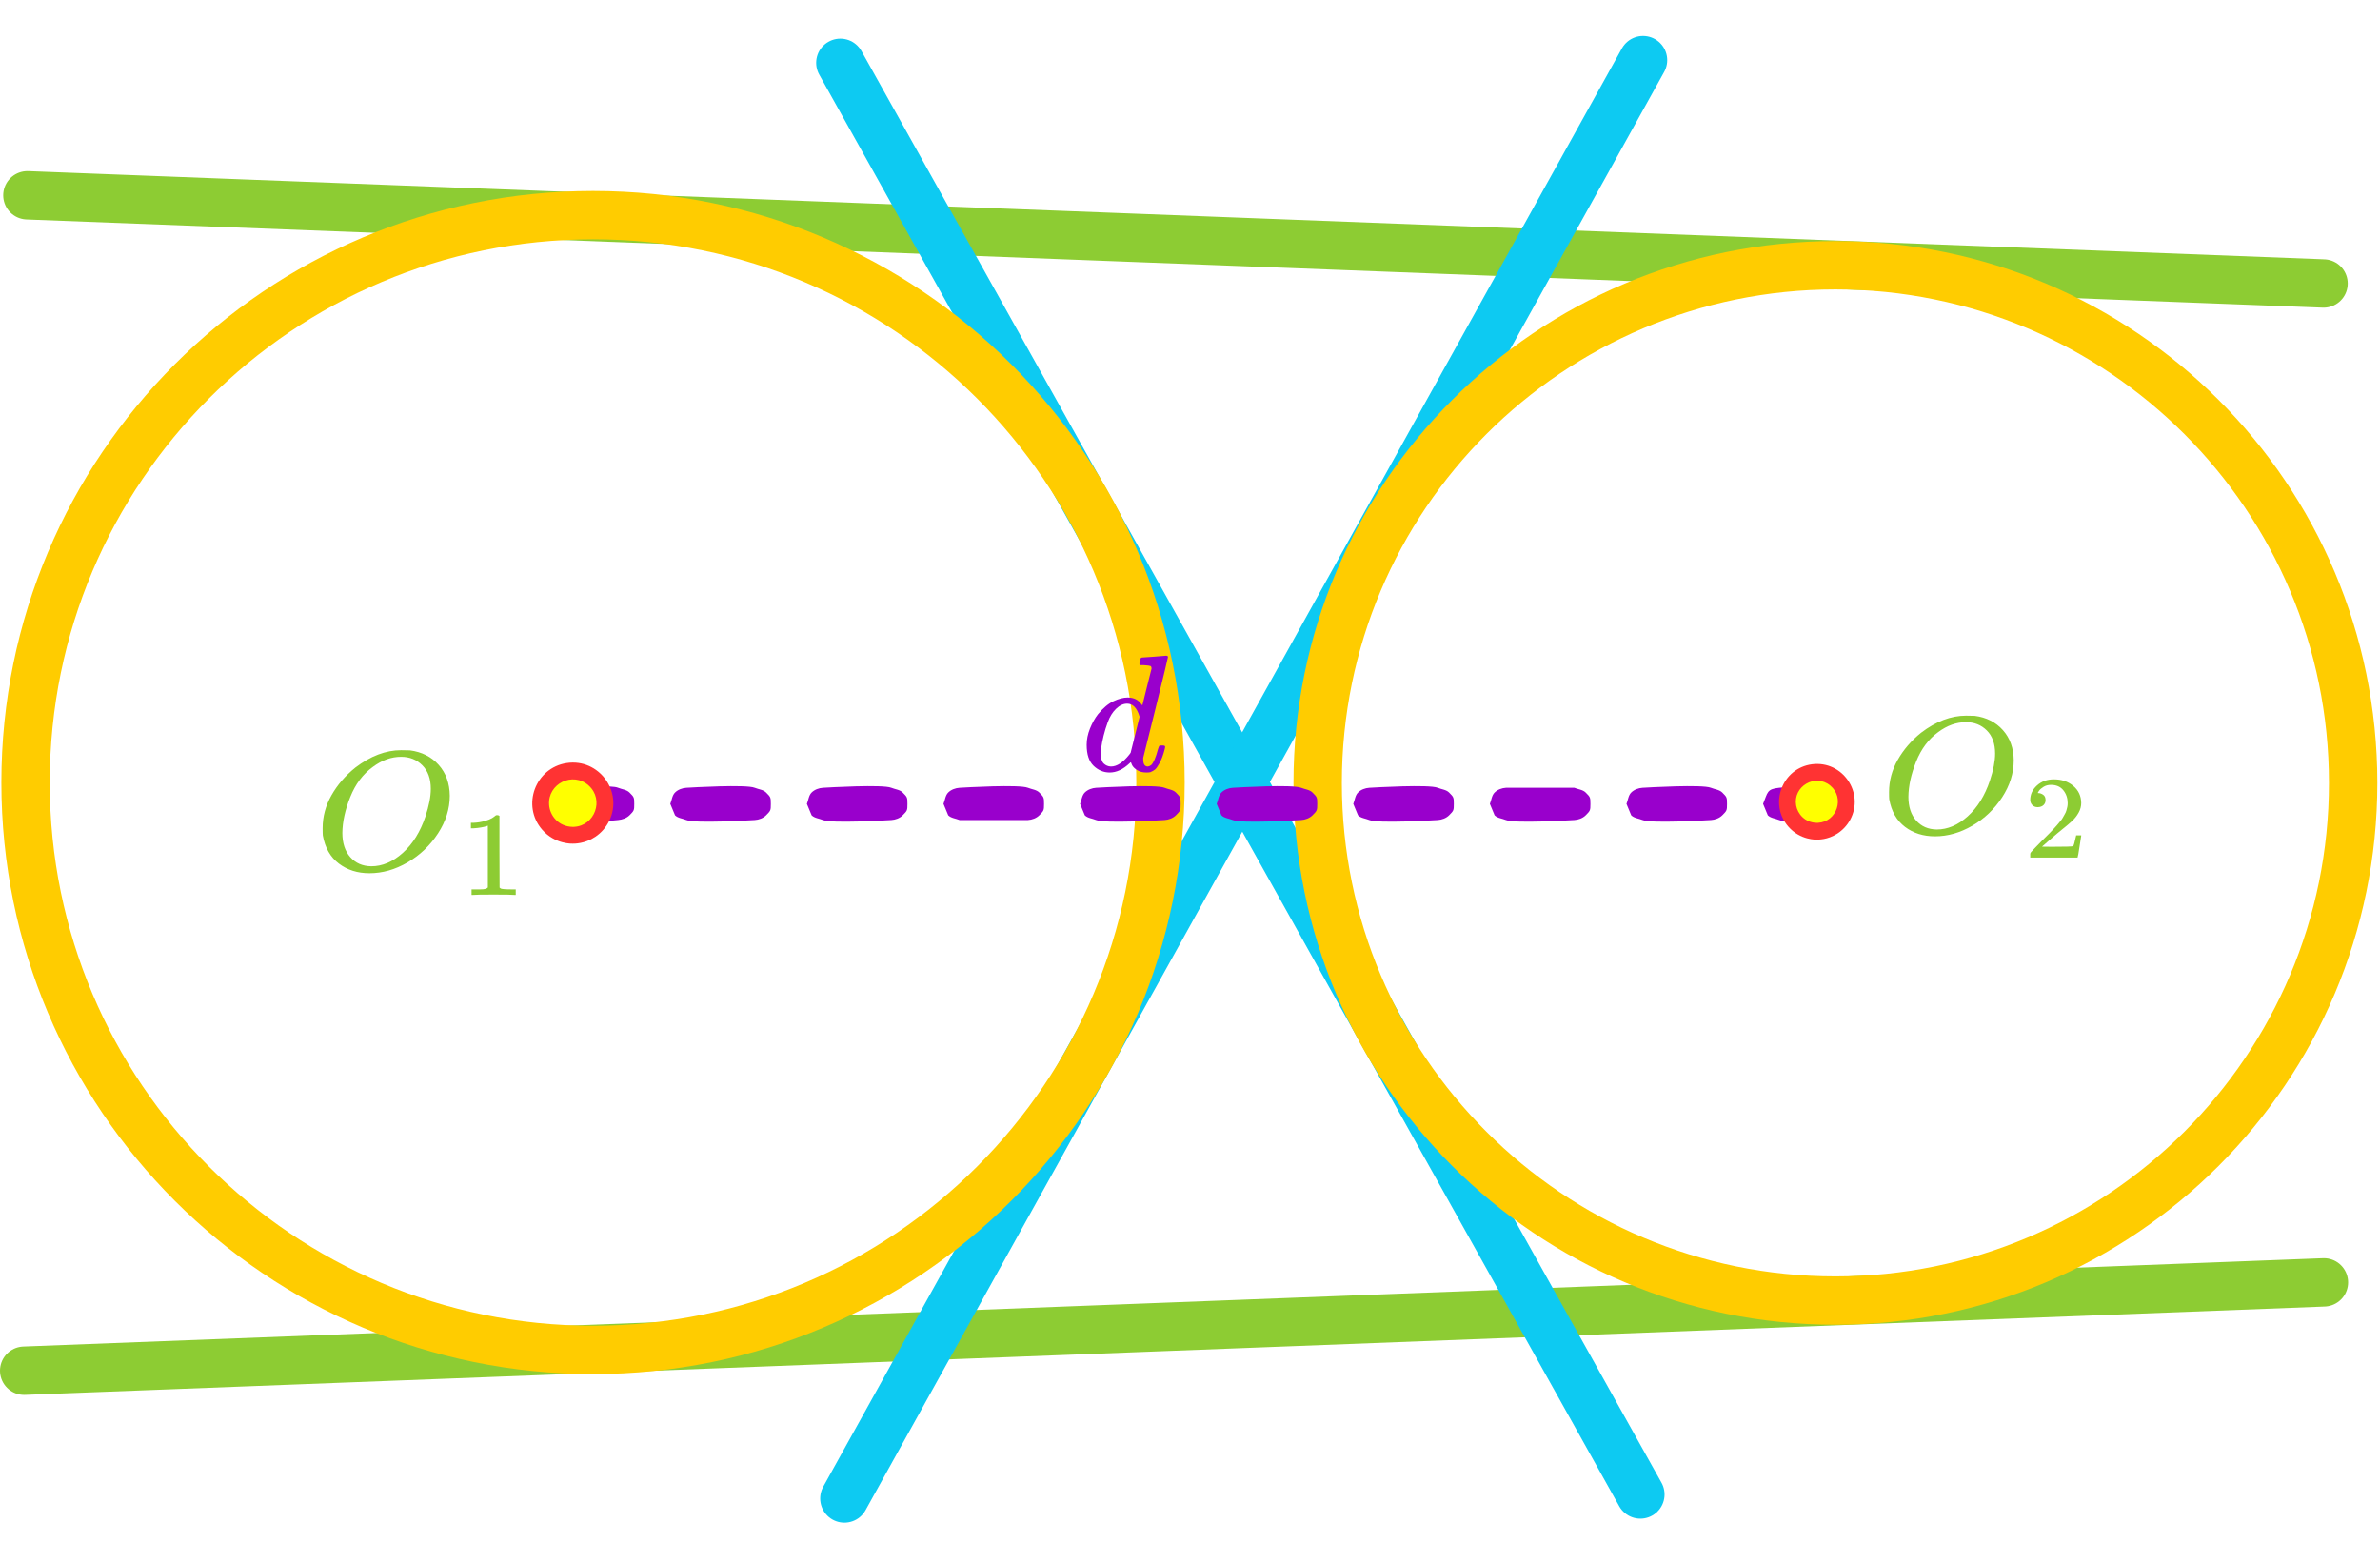
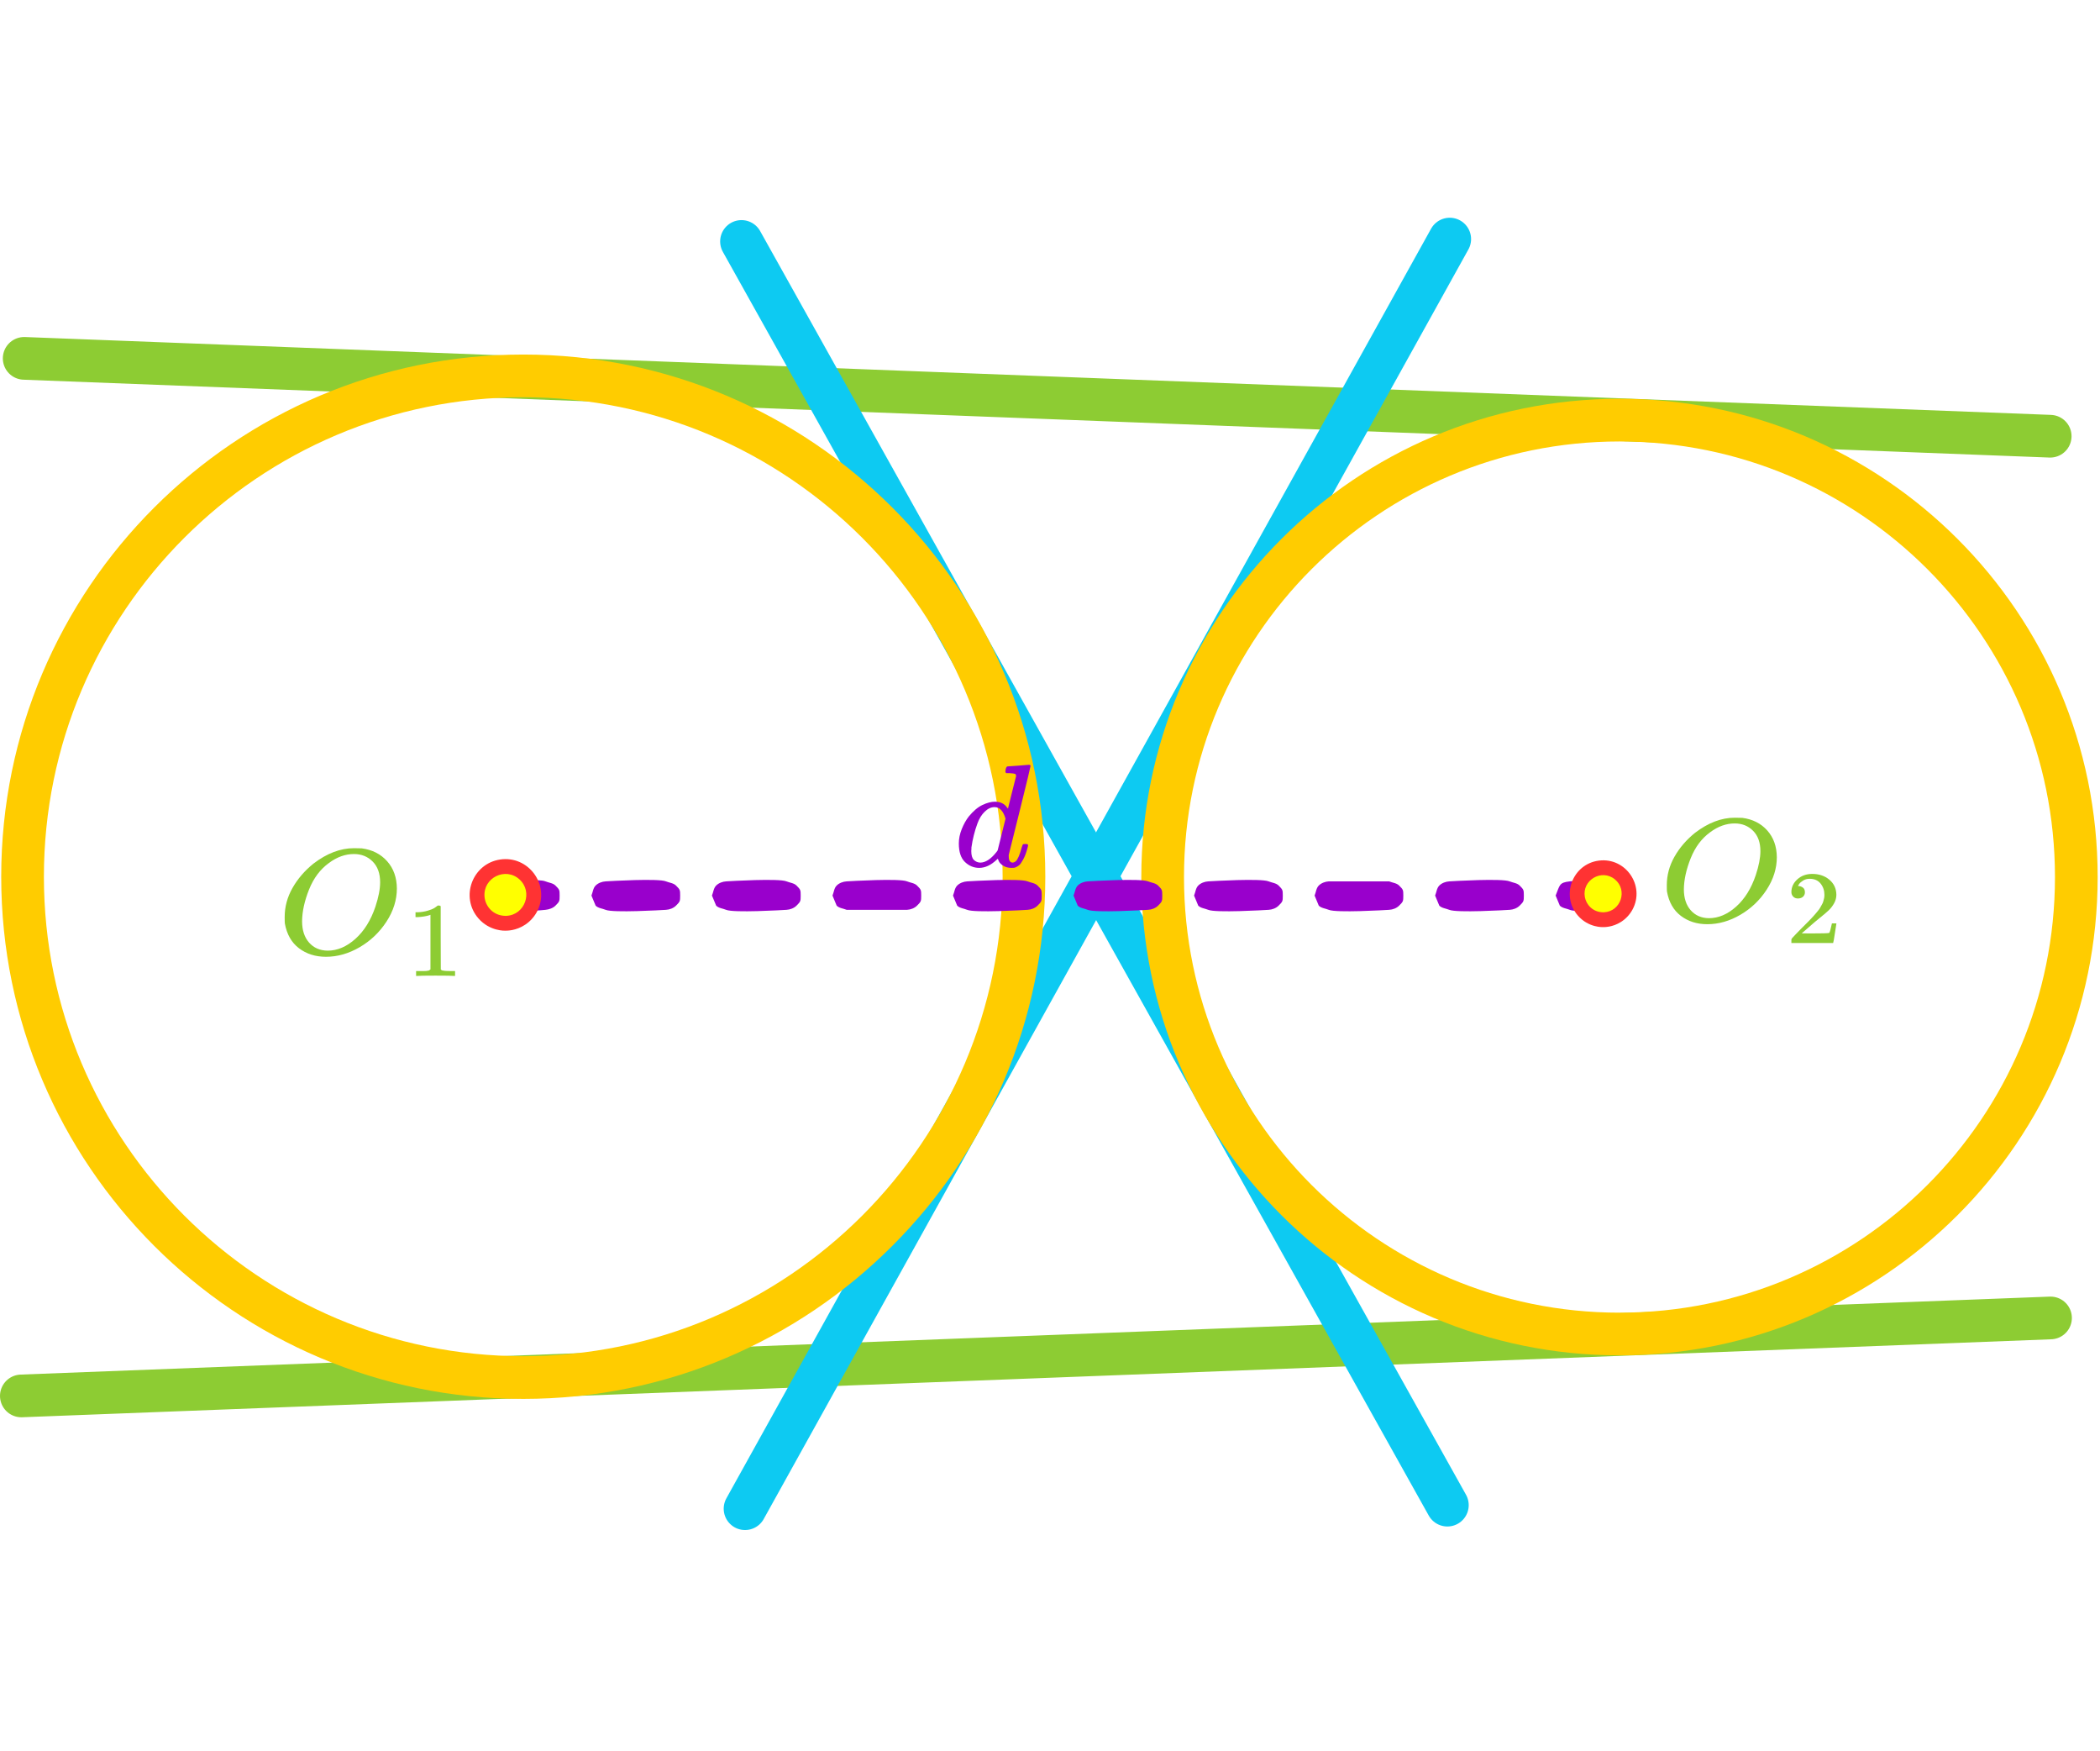
- <svg xmlns="http://www.w3.org/2000/svg" width="256" height="168" viewBox="0 0 615 385" version="1.1" xml:space="preserve" style="fill-rule:evenodd;clip-rule:evenodd;stroke-linecap:round;stroke-linejoin:round;stroke-miterlimit:1.5;">
+ <svg xmlns="http://www.w3.org/2000/svg" width="168" height="140" viewBox="0 0 615 385" version="1.1" xml:space="preserve" style="fill-rule:evenodd;clip-rule:evenodd;stroke-linecap:round;stroke-linejoin:round;stroke-miterlimit:1.5;">
  <path d="M15.455,982.924l594.261,-22.829" style="fill:none;stroke:#8dcc33;stroke-width:12.5px;" />
  <path d="M6.25,344.952l594.261,-22.829" style="fill:none;stroke:#8dcc33;stroke-width:12.5px;" />
  <path d="M-694.843,-337.992l783.852,-0" style="fill:none;stroke:#8dcc33;stroke-width:12.5px;" />
  <path d="M464.067,-362.406l783.852,-0" style="fill:none;stroke:#8dcc33;stroke-width:12.5px;" />
  <path d="M7.079,41.174l593.336,22.794" style="fill:none;stroke:#8dcc33;stroke-width:12.5px;" />
  <path d="M16.284,679.146l593.336,22.794" style="fill:none;stroke:#8dcc33;stroke-width:12.5px;" />
  <path d="M423.873,376.931l-206.721,-369.989" style="fill:none;stroke:#0dcaf2;stroke-width:12.5px;" />
  <path d="M218.19,377.969l206.375,-371.719" style="fill:none;stroke:#0dcaf2;stroke-width:12.5px;" />
  <g>
    <g>
      <path id="MJX-82-TEX-I-1D442" d="M116.227,196.369c0,3.357 -1.015,6.598 -3.047,9.721c-2.032,3.124 -4.651,5.62 -7.857,7.489c-3.206,1.868 -6.492,2.803 -9.856,2.803c-3.08,-0 -5.714,-0.832 -7.905,-2.497c-2.19,-1.664 -3.571,-4.087 -4.142,-7.269c-0.032,-0.234 -0.048,-0.861 -0.048,-1.883c0,-2.978 0.762,-5.81 2.286,-8.496c1.523,-2.686 3.571,-5.065 6.142,-7.138c3.936,-3.007 7.889,-4.511 11.857,-4.511c1.206,0 1.968,0.015 2.285,0.044c3.079,0.409 5.555,1.664 7.428,3.766c1.873,2.102 2.826,4.759 2.857,7.971Zm-4.904,-1.796c-0,-2.598 -0.73,-4.627 -2.19,-6.087c-1.461,-1.46 -3.286,-2.19 -5.476,-2.19c-2.54,0 -4.984,0.876 -7.333,2.628c-2.54,1.839 -4.476,4.423 -5.81,7.751c-1.333,3.328 -2.015,6.423 -2.047,9.284c-0,2.628 0.682,4.715 2.047,6.262c1.365,1.548 3.175,2.336 5.429,2.365c2.857,0 5.571,-1.153 8.142,-3.459c2.571,-2.307 4.524,-5.445 5.857,-9.416c0.921,-2.773 1.381,-5.153 1.381,-7.138Z" style="fill:#8dcc33;fill-rule:nonzero;" />
    </g>
    <g>
      <path id="MJX-82-TEX-N-31" d="M126.064,204.091l-0.437,0.155c-0.314,0.103 -0.763,0.207 -1.347,0.31c-0.583,0.103 -1.234,0.175 -1.952,0.217l-0.64,-0l0,-1.425l0.64,0c1.055,-0.041 2.031,-0.196 2.929,-0.464c0.897,-0.268 1.526,-0.516 1.885,-0.743c0.359,-0.227 0.673,-0.454 0.942,-0.681c0.045,-0.062 0.18,-0.093 0.404,-0.093c0.202,-0 0.393,0.062 0.573,0.186l-0,9.257l0.033,9.288c0.157,0.145 0.292,0.238 0.404,0.279c0.113,0.041 0.382,0.083 0.808,0.124c0.427,0.041 1.122,0.062 2.087,0.062l0.876,-0l-0,1.424l-0.371,-0c-0.471,-0.062 -2.255,-0.093 -5.352,-0.093c-3.053,0 -4.814,0.031 -5.286,0.093l-0.404,-0l0,-1.424l2.155,-0c0.359,-0 0.64,-0.011 0.842,-0.031c0.202,-0.021 0.381,-0.052 0.538,-0.093c0.157,-0.041 0.247,-0.062 0.27,-0.062c0.022,-0 0.089,-0.052 0.201,-0.155c0.113,-0.103 0.18,-0.144 0.202,-0.124l0,-16.007Z" style="fill:#8dcc33;fill-rule:nonzero;" />
    </g>
  </g>
  <g>
    <g>
      <path id="MJX-82-TEX-I-1D4421" d="M520.356,187.216c-0,3.292 -0.996,6.47 -2.989,9.534c-1.992,3.063 -4.56,5.511 -7.704,7.343c-3.144,1.832 -6.366,2.749 -9.666,2.749c-3.02,-0 -5.603,-0.816 -7.751,-2.448c-2.148,-1.632 -3.502,-4.008 -4.063,-7.129c-0.031,-0.229 -0.047,-0.845 -0.047,-1.847c0,-2.92 0.748,-5.697 2.242,-8.331c1.494,-2.634 3.502,-4.967 6.023,-7c3.861,-2.949 7.736,-4.423 11.627,-4.423c1.183,-0 1.93,0.014 2.242,0.043c3.019,0.401 5.447,1.632 7.284,3.693c1.837,2.061 2.771,4.667 2.802,7.816Zm-4.81,-1.761c0,-2.548 -0.716,-4.538 -2.148,-5.969c-1.432,-1.431 -3.222,-2.147 -5.37,-2.147c-2.49,-0 -4.887,0.859 -7.191,2.576c-2.49,1.804 -4.389,4.338 -5.696,7.602c-1.308,3.263 -1.977,6.298 -2.008,9.104c-0,2.576 0.669,4.624 2.008,6.141c1.338,1.517 3.113,2.29 5.323,2.319c2.802,-0 5.463,-1.131 7.985,-3.393c2.521,-2.261 4.436,-5.339 5.743,-9.233c0.903,-2.72 1.354,-5.053 1.354,-7Z" style="fill:#8dcc33;fill-rule:nonzero;" />
    </g>
    <g>
      <path id="MJX-82-TEX-N-32" d="M526.569,199.313c-0.594,0 -1.067,-0.182 -1.419,-0.546c-0.353,-0.365 -0.529,-0.81 -0.529,-1.336c0,-1.437 0.584,-2.682 1.75,-3.735c1.166,-1.052 2.619,-1.578 4.358,-1.578c2.003,-0 3.675,0.566 5.018,1.7c1.342,1.133 2.025,2.601 2.047,4.402c-0,0.871 -0.221,1.701 -0.661,2.49c-0.44,0.789 -0.968,1.478 -1.584,2.065c-0.617,0.587 -1.497,1.335 -2.641,2.246c-0.793,0.628 -1.893,1.559 -3.302,2.794l-1.947,1.7l2.509,0.03c3.455,0 5.293,-0.05 5.513,-0.152c0.154,-0.04 0.418,-0.941 0.792,-2.702l0,-0.091l1.321,0l-0,0.091c-0.022,0.061 -0.166,0.982 -0.43,2.763c-0.264,1.781 -0.429,2.712 -0.495,2.793l0,0.091l-12.248,0l0,-0.941c0,-0.141 0.066,-0.293 0.198,-0.455c0.132,-0.162 0.463,-0.516 0.991,-1.063c0.638,-0.648 1.188,-1.214 1.65,-1.7c0.199,-0.202 0.573,-0.577 1.123,-1.123c0.55,-0.547 0.924,-0.921 1.122,-1.124c0.198,-0.202 0.518,-0.536 0.958,-1.002c0.44,-0.465 0.748,-0.809 0.924,-1.032c0.176,-0.223 0.429,-0.526 0.759,-0.911c0.331,-0.384 0.562,-0.708 0.694,-0.971c0.132,-0.264 0.297,-0.557 0.495,-0.881c0.198,-0.324 0.341,-0.648 0.429,-0.972c0.088,-0.323 0.165,-0.627 0.231,-0.91c0.066,-0.284 0.099,-0.618 0.099,-1.002c0,-1.276 -0.374,-2.379 -1.122,-3.31c-0.749,-0.931 -1.816,-1.396 -3.203,-1.396c-0.726,-0 -1.364,0.172 -1.914,0.516c-0.551,0.344 -0.936,0.678 -1.156,1.002c-0.22,0.324 -0.33,0.516 -0.33,0.577c0,0.02 0.055,0.03 0.165,0.03c0.396,-0 0.803,0.142 1.222,0.425c0.418,0.283 0.627,0.749 0.627,1.397c-0,0.506 -0.176,0.931 -0.528,1.275c-0.352,0.344 -0.848,0.526 -1.486,0.546Z" style="fill:#8dcc33;fill-rule:nonzero;" />
    </g>
  </g>
  <path d="M153.241,40.054c84.38,-0 152.885,68.505 152.885,152.885c-0,84.379 -68.505,152.885 -152.885,152.885c-84.379,-0 -152.885,-68.506 -152.885,-152.885c0,-84.38 68.506,-152.885 152.885,-152.885Zm0,12.5c-77.481,-0 -140.385,62.904 -140.385,140.385c0,77.48 62.904,140.385 140.385,140.385c77.481,-0 140.385,-62.905 140.385,-140.385c-0,-77.481 -62.904,-140.385 -140.385,-140.385Z" style="fill:#fc0;" />
  <path d="M474.277,53.005c77.289,0 140.037,62.749 140.037,140.037c-0,77.288 -62.748,140.036 -140.037,140.036c-77.288,0 -140.036,-62.748 -140.036,-140.036c-0,-77.288 62.748,-140.037 140.036,-140.037Zm0,12.5c-70.389,0 -127.536,57.148 -127.536,127.537c-0,70.389 57.147,127.536 127.536,127.536c70.39,0 127.537,-57.147 127.537,-127.536c-0,-70.389 -57.147,-127.537 -127.537,-127.537Z" style="fill:#fc0;" />
  <path d="M163.891,198.467c0,1.676 -0.038,1.757 -1.224,2.942c-0.749,0.749 -1.879,1.115 -2.932,1.224c-0.704,0.074 -7.075,0.736 -8.844,0c-0.978,-0.406 -2.184,-0.475 -2.933,-1.224c-0.012,-0.011 -1.228,-2.944 -1.224,-2.952c1.239,-2.989 0.936,-3.822 4.157,-4.157c0.703,-0.073 7.074,-0.736 8.844,0c0.978,0.407 2.183,0.475 2.932,1.224c1.186,1.185 1.224,1.267 1.224,2.943Zm35.297,-0c0,1.676 -0.038,1.757 -1.224,2.942c-0.749,0.749 -1.875,1.162 -2.932,1.224c-1.411,0.084 -15.459,0.919 -17.669,0c-0.978,-0.406 -2.183,-0.475 -2.932,-1.224c-0.012,-0.011 -1.228,-2.944 -1.224,-2.952c0.405,-0.979 0.474,-2.184 1.224,-2.933c0.749,-0.749 1.875,-1.161 2.932,-1.224c1.411,-0.084 15.459,-0.919 17.669,0c0.978,0.407 2.183,0.475 2.932,1.224c1.186,1.185 1.224,1.267 1.224,2.943Zm35.298,-0c-0,1.676 -0.039,1.757 -1.224,2.942c-0.749,0.749 -1.876,1.162 -2.933,1.224c-1.411,0.084 -15.459,0.919 -17.669,0c-0.978,-0.406 -2.183,-0.475 -2.932,-1.224c-0.012,-0.011 -1.228,-2.944 -1.224,-2.952c0.405,-0.979 0.475,-2.184 1.224,-2.933c0.749,-0.749 1.875,-1.161 2.932,-1.224c1.411,-0.084 15.46,-0.919 17.669,0c0.978,0.407 2.184,0.475 2.933,1.224c1.185,1.185 1.224,1.267 1.224,2.943Zm35.297,-0c-0,1.676 -0.039,1.757 -1.224,2.942c-0.749,0.749 -1.876,1.162 -2.933,1.224l-17.669,0c-0.978,-0.406 -2.183,-0.475 -2.932,-1.224c-0.012,-0.011 -1.228,-2.944 -1.224,-2.952c0.405,-0.979 0.475,-2.184 1.224,-2.933c0.749,-0.749 1.875,-1.161 2.932,-1.224c1.411,-0.084 15.46,-0.919 17.669,0c0.978,0.407 2.184,0.475 2.933,1.224c1.185,1.185 1.224,1.267 1.224,2.943Zm35.297,-0c-0,1.676 -0.039,1.757 -1.224,2.942c-0.749,0.749 -1.876,1.162 -2.933,1.224c-1.411,0.084 -15.459,0.919 -17.669,0c-0.978,-0.406 -2.183,-0.475 -2.932,-1.224c-0.012,-0.011 -1.228,-2.944 -1.224,-2.952c0.405,-0.979 0.475,-2.184 1.224,-2.933c0.749,-0.749 1.875,-1.161 2.932,-1.224c1.411,-0.084 15.46,-0.919 17.669,0c0.978,0.407 2.184,0.475 2.933,1.224c1.185,1.185 1.224,1.267 1.224,2.943Zm35.297,-0c-0,1.676 -0.039,1.757 -1.224,2.942c-0.749,0.749 -1.876,1.162 -2.933,1.224c-1.411,0.084 -15.459,0.919 -17.669,0c-0.978,-0.406 -2.183,-0.475 -2.932,-1.224c-0.012,-0.011 -1.228,-2.944 -1.224,-2.952c0.405,-0.979 0.475,-2.184 1.224,-2.933c0.749,-0.749 1.875,-1.161 2.932,-1.224c1.411,-0.084 15.46,-0.919 17.669,0c0.978,0.407 2.184,0.475 2.933,1.224c1.185,1.185 1.224,1.267 1.224,2.943Zm35.297,-0c0,1.676 -0.038,1.757 -1.224,2.942c-0.749,0.749 -1.875,1.162 -2.933,1.224c-1.411,0.084 -15.459,0.919 -17.668,0c-0.978,-0.406 -2.184,-0.475 -2.933,-1.224c-0.012,-0.011 -1.227,-2.944 -1.224,-2.952c0.406,-0.979 0.475,-2.184 1.224,-2.933c0.749,-0.749 1.875,-1.161 2.933,-1.224c1.411,-0.084 15.459,-0.919 17.668,0c0.979,0.407 2.184,0.475 2.933,1.224c1.186,1.185 1.224,1.267 1.224,2.943Zm35.296,-0c0,1.676 -0.038,1.757 -1.223,2.942c-0.75,0.749 -1.876,1.162 -2.933,1.224c-1.411,0.084 -15.459,0.919 -17.669,0c-0.978,-0.406 -2.183,-0.475 -2.932,-1.224c-0.012,-0.011 -1.228,-2.944 -1.224,-2.952c0.405,-0.979 0.475,-2.184 1.224,-2.933c0.749,-0.749 1.875,-1.161 2.932,-1.224l17.669,0c0.978,0.407 2.183,0.475 2.933,1.224c1.185,1.185 1.223,1.267 1.223,2.943Zm35.298,-0c-0,1.676 -0.039,1.757 -1.224,2.942c-0.749,0.749 -1.875,1.162 -2.933,1.224c-1.411,0.084 -15.459,0.919 -17.668,0c-0.978,-0.406 -2.184,-0.475 -2.933,-1.224c-0.012,-0.011 -1.227,-2.944 -1.224,-2.952c0.406,-0.979 0.475,-2.184 1.224,-2.933c0.749,-0.749 1.875,-1.161 2.933,-1.224c1.411,-0.084 15.459,-0.919 17.668,0c0.978,0.407 2.184,0.475 2.933,1.224c1.185,1.185 1.224,1.267 1.224,2.943Zm26.472,-0c0,1.676 -0.038,1.757 -1.223,2.942c-0.75,0.749 -1.88,1.115 -2.933,1.224c-0.704,0.074 -7.075,0.736 -8.844,0c-0.978,-0.406 -2.184,-0.475 -2.933,-1.224c-0.012,-0.011 -1.227,-2.944 -1.224,-2.952c1.239,-2.989 0.936,-3.822 4.157,-4.157c0.703,-0.073 7.075,-0.736 8.844,0c0.978,0.407 2.183,0.475 2.933,1.224c1.185,1.185 1.223,1.267 1.223,2.943Z" style="fill:#90c;" />
  <circle cx="469.485" cy="197.919" r="7.607" style="fill:#ff0;" />
  <path d="M469.485,207.695c-0.036,-0.001 -4.269,0.224 -7.391,-3.379c-5.106,-5.893 -1.529,-15.118 6.149,-16.095c7.902,-1.005 13.613,7.409 9.836,14.358c-0.786,1.447 -1.939,2.685 -3.324,3.574c-2.528,1.621 -4.955,1.53 -5.27,1.542Zm0.078,-4.332c0.064,-0.006 0.132,-0.01 0.203,-0.014c4.901,-0.248 7.003,-6.466 3.175,-9.626c-3.876,-3.199 -9.695,0.199 -8.808,5.16c0.382,2.137 2.229,4.43 5.365,4.474c0.025,-0 0.047,0.001 0.065,0.006Z" style="fill:#f33;" />
  <circle cx="148.009" cy="198.263" r="8.305" style="fill:#ff0;" />
  <path d="M148.009,208.737c-0.039,-0.001 -4.574,0.241 -7.919,-3.62c-5.395,-6.227 -1.751,-15.972 6.327,-17.207c8.328,-1.274 14.664,7.36 11.031,14.895c-0.804,1.668 -2.051,3.106 -3.583,4.141c-2.784,1.882 -5.515,1.778 -5.856,1.791Zm0.084,-4.33c0.073,-0.007 0.151,-0.012 0.233,-0.016c5.392,-0.274 7.844,-6.998 3.806,-10.668c-4.083,-3.712 -10.661,-0.503 -10.241,5.014c0.213,2.795 2.463,5.611 6.13,5.662c0.029,0 0.053,0.002 0.072,0.008Z" style="fill:#f33;" />
  <g>
    <path id="MJX-73-TEX-I-1D451" d="M295.076,160.64c0.029,0 1.058,-0.071 3.087,-0.214c2.029,-0.143 3.073,-0.229 3.13,-0.257c0.343,-0 0.514,0.114 0.514,0.343c0,0.2 -1.043,4.516 -3.129,12.947c-2.087,8.432 -3.159,12.733 -3.216,12.905c-0.057,0.171 -0.071,0.386 -0.043,0.643c0,1.2 0.401,1.8 1.201,1.8c0.257,-0.028 0.543,-0.157 0.857,-0.385c0.6,-0.572 1.186,-1.944 1.758,-4.116c0.172,-0.572 0.314,-0.872 0.429,-0.9c0.057,-0.029 0.2,-0.043 0.428,-0.043l0.343,-0c0.429,-0 0.644,0.114 0.644,0.343c-0,0.143 -0.043,0.371 -0.129,0.686c-0.372,1.429 -0.8,2.586 -1.286,3.472c-0.486,0.886 -0.886,1.458 -1.201,1.715c-0.314,0.257 -0.714,0.486 -1.2,0.686c-0.229,0.057 -0.572,0.086 -1.029,0.086c-0.972,-0 -1.786,-0.214 -2.444,-0.643c-0.657,-0.429 -1.086,-0.872 -1.286,-1.329l-0.257,-0.643c-0.029,-0.029 -0.086,-0.015 -0.172,0.043c-0.057,0.057 -0.114,0.114 -0.171,0.171c-1.686,1.601 -3.401,2.401 -5.145,2.401c-1.572,-0 -2.958,-0.572 -4.158,-1.715c-1.201,-1.143 -1.801,-2.958 -1.801,-5.445c-0,-1.372 0.286,-2.772 0.857,-4.201c0.572,-1.429 1.258,-2.658 2.058,-3.687c1.344,-1.629 2.687,-2.758 4.03,-3.387c1.344,-0.629 2.558,-0.943 3.644,-0.943c1.601,-0 2.801,0.6 3.602,1.8c0.143,0.172 0.214,0.229 0.214,0.172c0.029,-0.115 0.414,-1.672 1.158,-4.673c0.743,-3.001 1.143,-4.588 1.2,-4.759c0,-0.372 -0.1,-0.6 -0.3,-0.686c-0.2,-0.086 -0.758,-0.157 -1.672,-0.214l-0.9,-0c-0.172,-0.172 -0.258,-0.286 -0.258,-0.343c0,-0.058 0.029,-0.329 0.086,-0.815c0.143,-0.543 0.329,-0.815 0.557,-0.815Zm-0.6,15.306c-0.657,-2.258 -1.729,-3.387 -3.215,-3.387c-1.001,-0 -1.958,0.443 -2.873,1.329c-0.914,0.886 -1.629,2.044 -2.143,3.473c-0.829,2.258 -1.415,4.601 -1.758,7.031l-0,0.471c-0,0.229 -0.014,0.4 -0.043,0.515c0,1.286 0.257,2.172 0.772,2.658c0.514,0.486 1.129,0.743 1.843,0.771c1.544,0 3.13,-1.028 4.759,-3.086l0.343,-0.472l2.315,-9.303Z" style="fill:#90c;fill-rule:nonzero;" />
  </g>
</svg>
